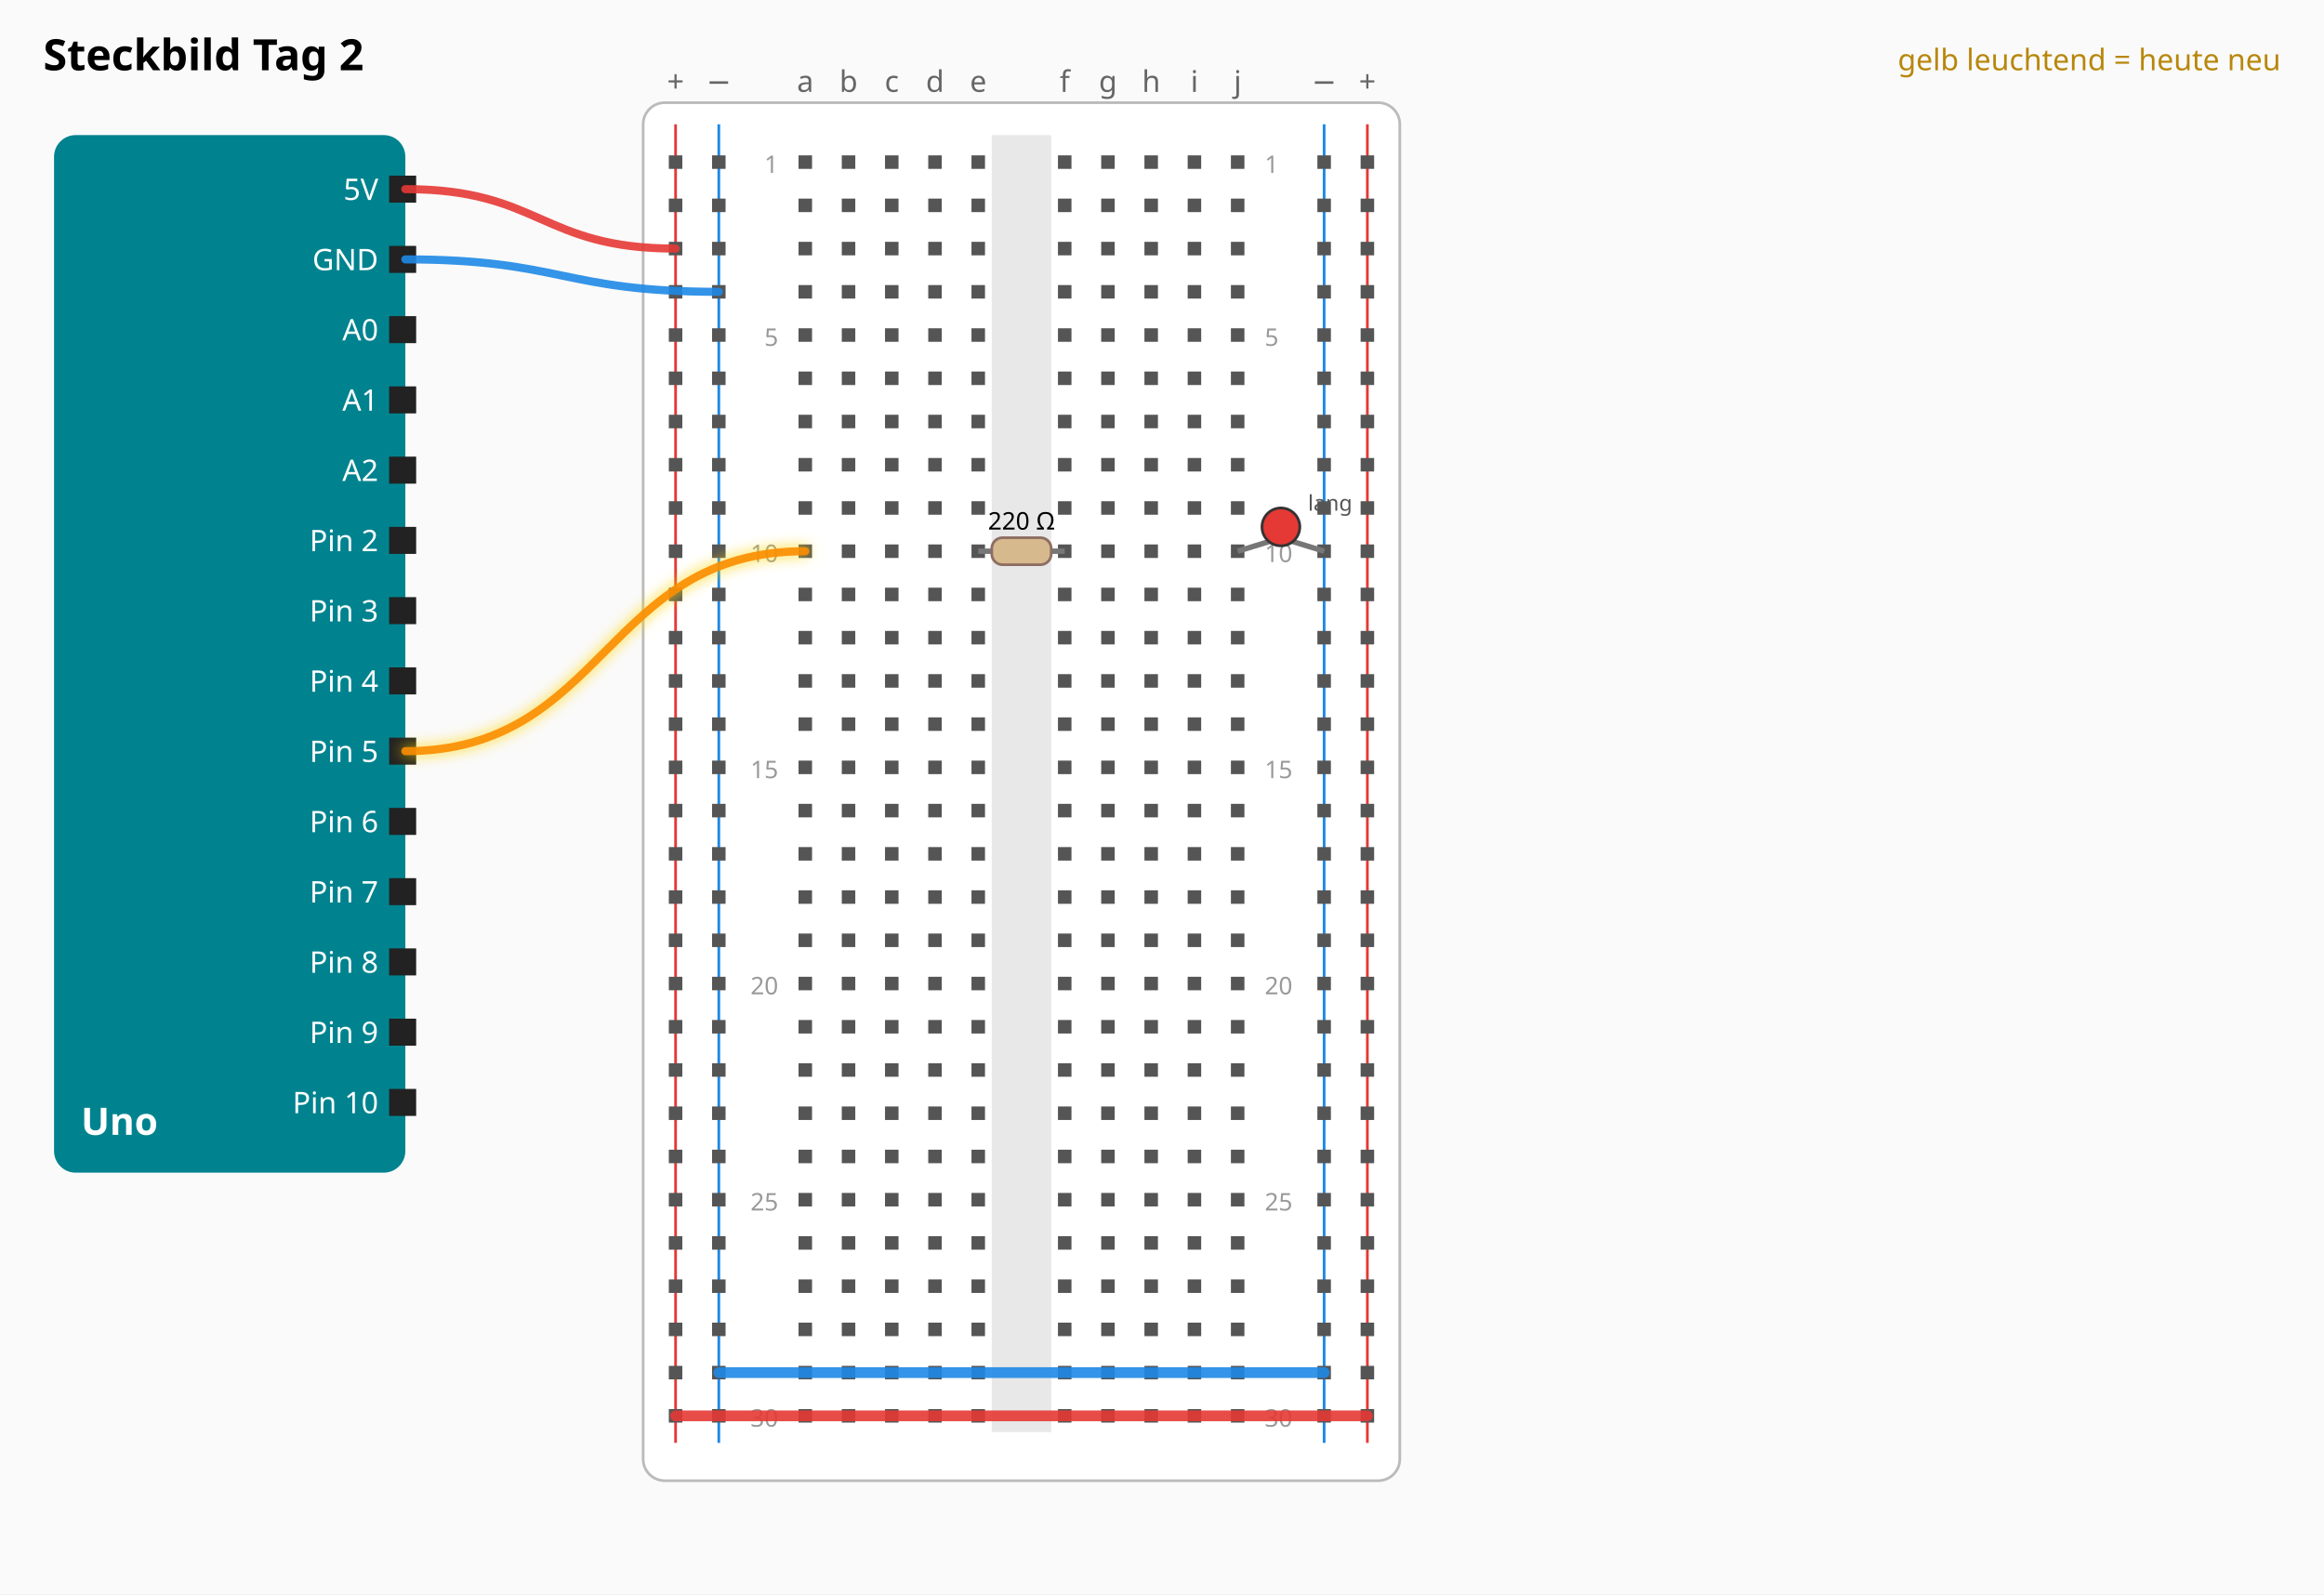
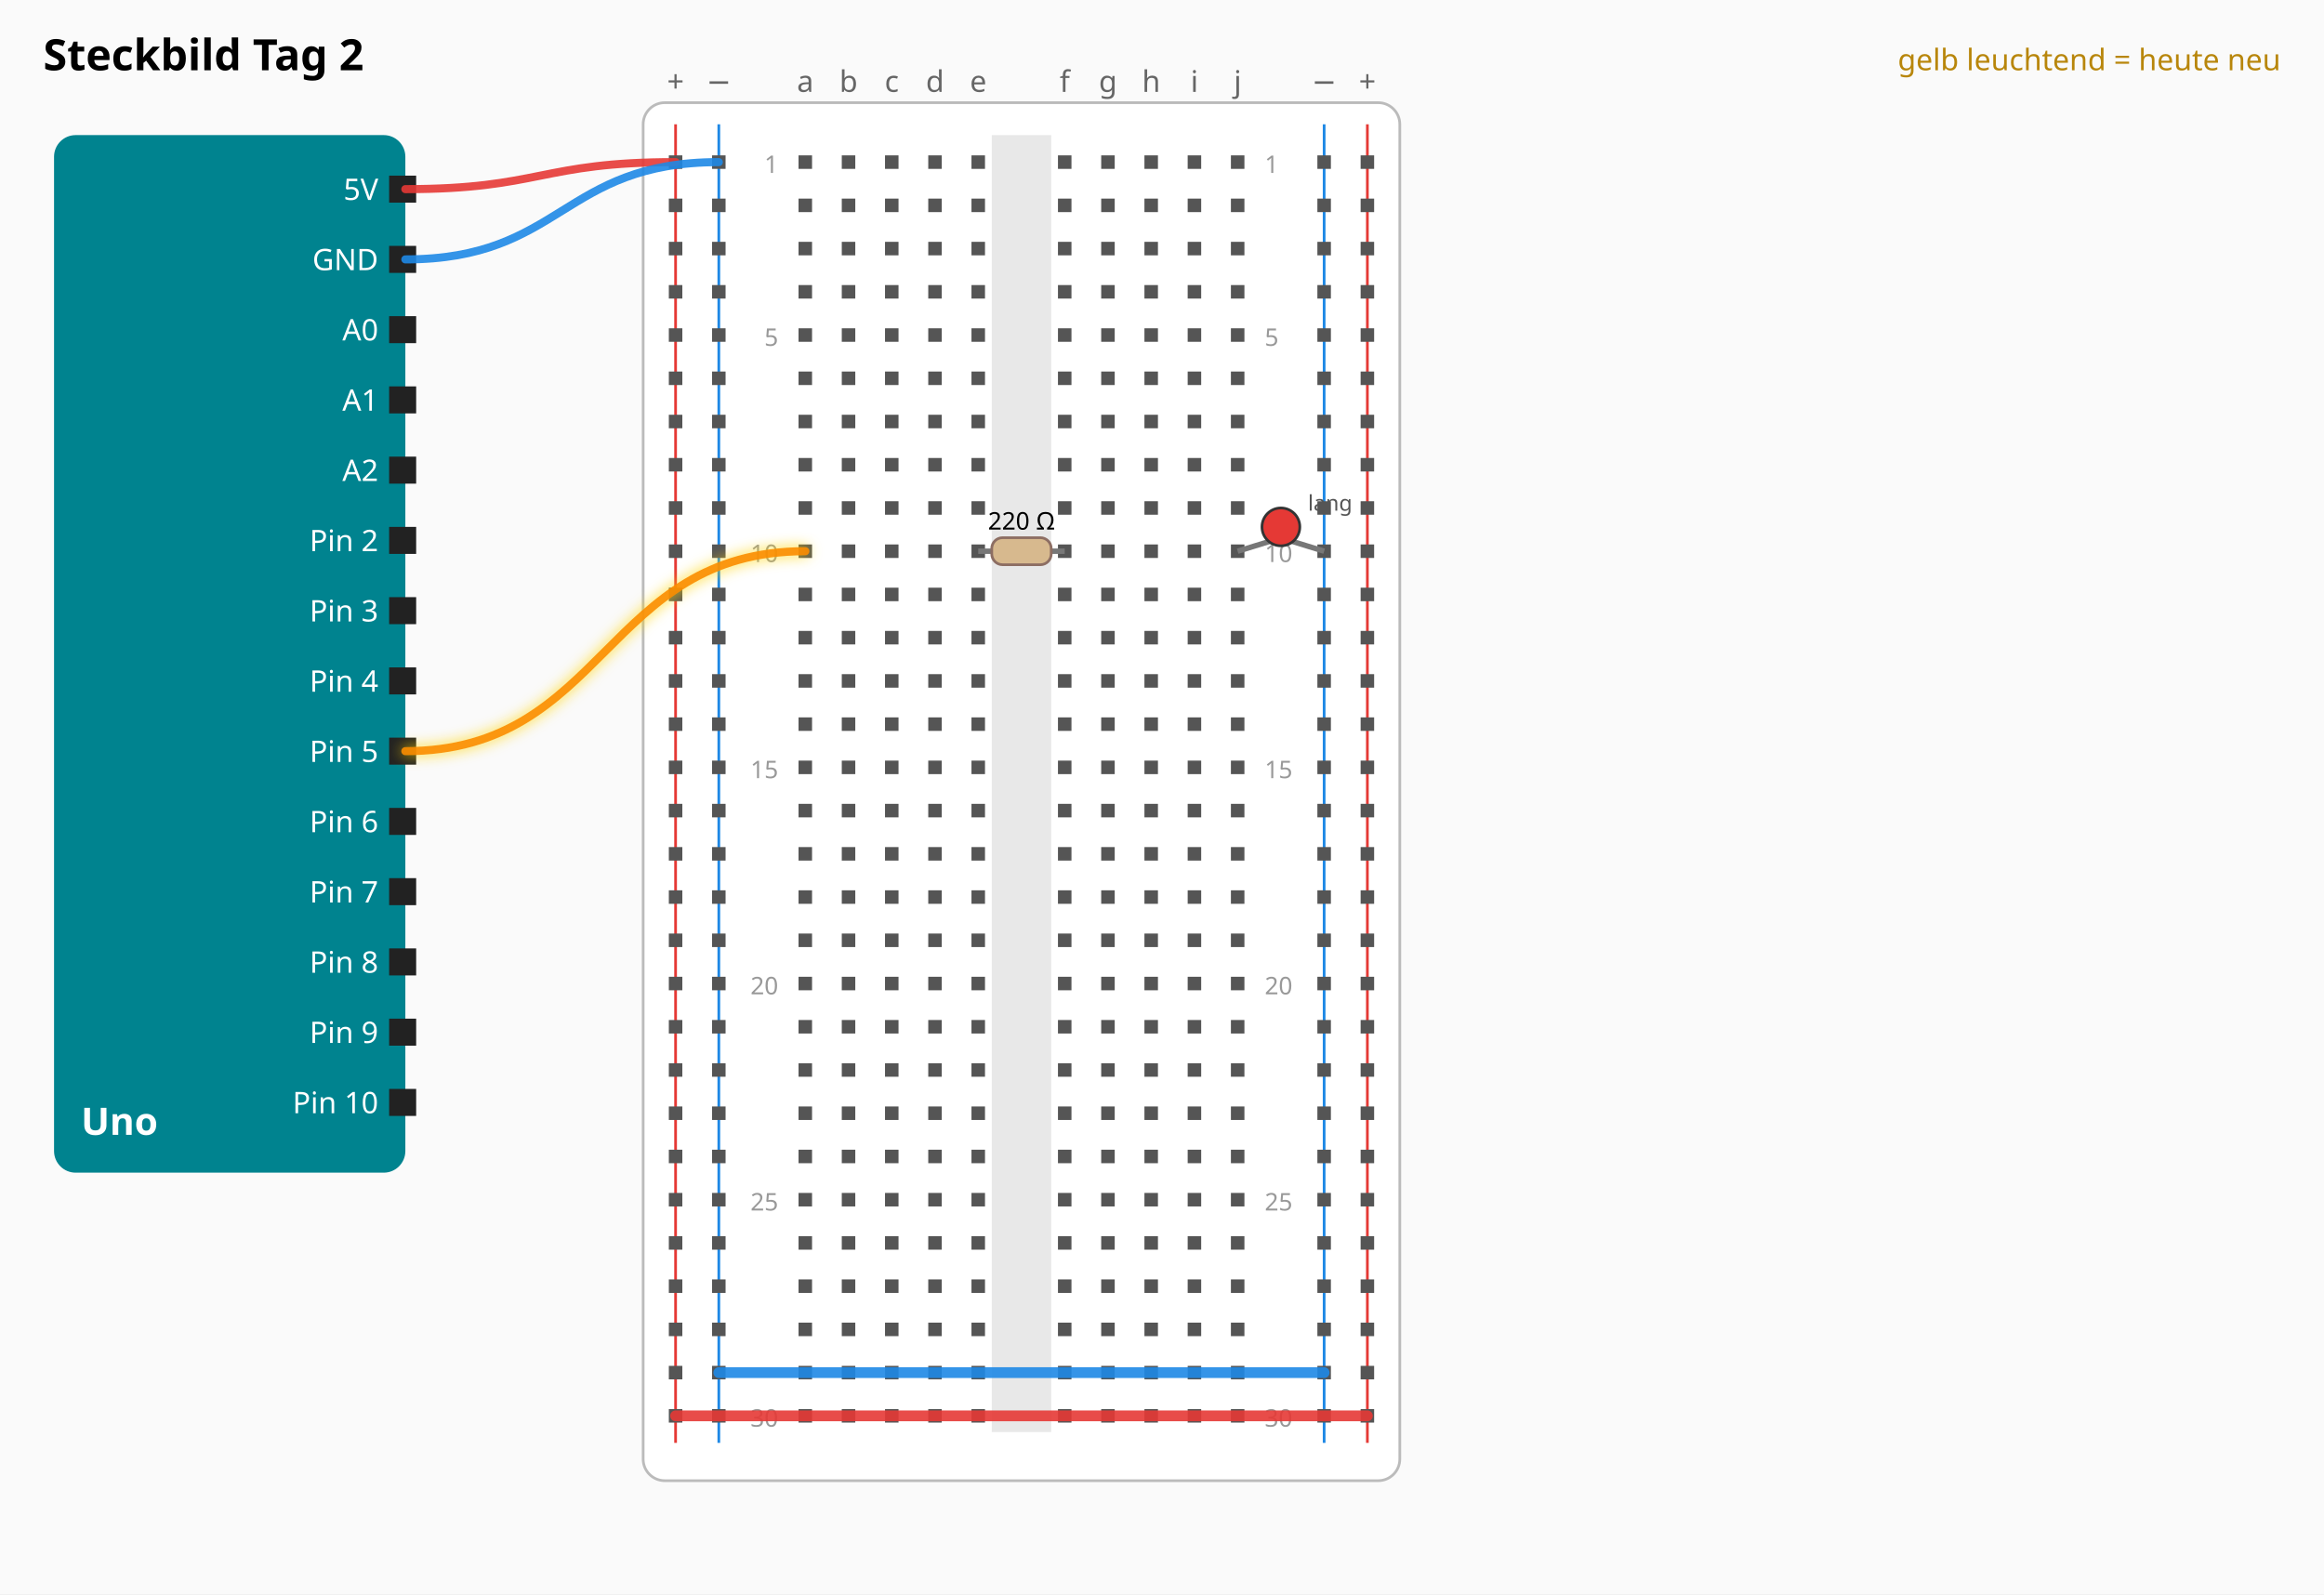
<svg xmlns="http://www.w3.org/2000/svg" viewBox="0 0 860 590" font-family="sans-serif" font-size="11">
  <defs>
    <filter id="glow" filterUnits="userSpaceOnUse" x="0" y="0" width="860" height="590">
      <feDropShadow dx="0" dy="0" stdDeviation="2.5" flood-color="#ffd400" flood-opacity="1" />
    </filter>
  </defs>
  <rect width="860" height="590" fill="#fafafa" />
  <text x="16" y="26" font-size="16" font-weight="bold">Steckbild Tag 2</text>
  <text x="844" y="26" text-anchor="end" fill="#b8860b">gelb leuchtend = heute neu</text>
  <rect x="238" y="38" width="280" height="510" rx="8" fill="#ffffff" stroke="#bbb" />
  <rect x="367" y="50" width="22" height="480" fill="#e8e8e8" />
  <line x1="250" y1="46" x2="250" y2="534" stroke="#e53935" stroke-width="1" />
  <line x1="506" y1="46" x2="506" y2="534" stroke="#e53935" stroke-width="1" />
  <line x1="266" y1="46" x2="266" y2="534" stroke="#1e88e5" stroke-width="1" />
  <line x1="490" y1="46" x2="490" y2="534" stroke="#1e88e5" stroke-width="1" />
  <text x="250" y="34" text-anchor="middle" fill="#666">+</text>
  <rect x="247.5" y="57.5" width="5" height="5" fill="#555" />
  <rect x="247.5" y="73.5" width="5" height="5" fill="#555" />
  <rect x="247.5" y="89.5" width="5" height="5" fill="#555" />
  <rect x="247.5" y="105.5" width="5" height="5" fill="#555" />
  <rect x="247.5" y="121.5" width="5" height="5" fill="#555" />
  <rect x="247.5" y="137.5" width="5" height="5" fill="#555" />
  <rect x="247.5" y="153.5" width="5" height="5" fill="#555" />
  <rect x="247.5" y="169.5" width="5" height="5" fill="#555" />
  <rect x="247.5" y="185.5" width="5" height="5" fill="#555" />
  <rect x="247.5" y="201.5" width="5" height="5" fill="#555" />
  <rect x="247.5" y="217.5" width="5" height="5" fill="#555" />
  <rect x="247.5" y="233.5" width="5" height="5" fill="#555" />
  <rect x="247.5" y="249.5" width="5" height="5" fill="#555" />
  <rect x="247.5" y="265.5" width="5" height="5" fill="#555" />
  <rect x="247.5" y="281.5" width="5" height="5" fill="#555" />
  <rect x="247.5" y="297.5" width="5" height="5" fill="#555" />
  <rect x="247.5" y="313.5" width="5" height="5" fill="#555" />
  <rect x="247.5" y="329.5" width="5" height="5" fill="#555" />
  <rect x="247.5" y="345.5" width="5" height="5" fill="#555" />
  <rect x="247.5" y="361.5" width="5" height="5" fill="#555" />
  <rect x="247.5" y="377.5" width="5" height="5" fill="#555" />
  <rect x="247.5" y="393.5" width="5" height="5" fill="#555" />
  <rect x="247.5" y="409.5" width="5" height="5" fill="#555" />
  <rect x="247.5" y="425.5" width="5" height="5" fill="#555" />
  <rect x="247.5" y="441.5" width="5" height="5" fill="#555" />
  <rect x="247.5" y="457.5" width="5" height="5" fill="#555" />
  <rect x="247.5" y="473.5" width="5" height="5" fill="#555" />
  <rect x="247.5" y="489.5" width="5" height="5" fill="#555" />
  <rect x="247.5" y="505.5" width="5" height="5" fill="#555" />
  <rect x="247.5" y="521.5" width="5" height="5" fill="#555" />
  <text x="266" y="34" text-anchor="middle" fill="#666">−</text>
  <rect x="263.5" y="57.5" width="5" height="5" fill="#555" />
  <rect x="263.5" y="73.5" width="5" height="5" fill="#555" />
  <rect x="263.5" y="89.5" width="5" height="5" fill="#555" />
  <rect x="263.5" y="105.5" width="5" height="5" fill="#555" />
  <rect x="263.5" y="121.5" width="5" height="5" fill="#555" />
  <rect x="263.5" y="137.5" width="5" height="5" fill="#555" />
  <rect x="263.5" y="153.5" width="5" height="5" fill="#555" />
  <rect x="263.5" y="169.5" width="5" height="5" fill="#555" />
  <rect x="263.5" y="185.5" width="5" height="5" fill="#555" />
  <rect x="263.5" y="201.5" width="5" height="5" fill="#555" />
  <rect x="263.5" y="217.5" width="5" height="5" fill="#555" />
  <rect x="263.5" y="233.5" width="5" height="5" fill="#555" />
  <rect x="263.5" y="249.5" width="5" height="5" fill="#555" />
  <rect x="263.5" y="265.5" width="5" height="5" fill="#555" />
  <rect x="263.5" y="281.5" width="5" height="5" fill="#555" />
  <rect x="263.5" y="297.5" width="5" height="5" fill="#555" />
  <rect x="263.5" y="313.5" width="5" height="5" fill="#555" />
  <rect x="263.5" y="329.5" width="5" height="5" fill="#555" />
  <rect x="263.5" y="345.5" width="5" height="5" fill="#555" />
  <rect x="263.5" y="361.5" width="5" height="5" fill="#555" />
  <rect x="263.5" y="377.5" width="5" height="5" fill="#555" />
  <rect x="263.5" y="393.5" width="5" height="5" fill="#555" />
  <rect x="263.5" y="409.5" width="5" height="5" fill="#555" />
  <rect x="263.5" y="425.5" width="5" height="5" fill="#555" />
  <rect x="263.5" y="441.5" width="5" height="5" fill="#555" />
  <rect x="263.5" y="457.5" width="5" height="5" fill="#555" />
  <rect x="263.5" y="473.5" width="5" height="5" fill="#555" />
  <rect x="263.5" y="489.5" width="5" height="5" fill="#555" />
  <rect x="263.5" y="505.5" width="5" height="5" fill="#555" />
  <rect x="263.5" y="521.5" width="5" height="5" fill="#555" />
  <text x="298" y="34" text-anchor="middle" fill="#666">a</text>
  <rect x="295.5" y="57.5" width="5" height="5" fill="#555" />
  <rect x="295.5" y="73.5" width="5" height="5" fill="#555" />
  <rect x="295.5" y="89.5" width="5" height="5" fill="#555" />
  <rect x="295.5" y="105.5" width="5" height="5" fill="#555" />
  <rect x="295.5" y="121.5" width="5" height="5" fill="#555" />
  <rect x="295.5" y="137.5" width="5" height="5" fill="#555" />
  <rect x="295.5" y="153.5" width="5" height="5" fill="#555" />
  <rect x="295.5" y="169.5" width="5" height="5" fill="#555" />
  <rect x="295.5" y="185.5" width="5" height="5" fill="#555" />
  <rect x="295.5" y="201.5" width="5" height="5" fill="#555" />
  <rect x="295.5" y="217.5" width="5" height="5" fill="#555" />
  <rect x="295.5" y="233.5" width="5" height="5" fill="#555" />
  <rect x="295.5" y="249.5" width="5" height="5" fill="#555" />
  <rect x="295.5" y="265.5" width="5" height="5" fill="#555" />
  <rect x="295.5" y="281.5" width="5" height="5" fill="#555" />
  <rect x="295.5" y="297.5" width="5" height="5" fill="#555" />
  <rect x="295.5" y="313.5" width="5" height="5" fill="#555" />
  <rect x="295.5" y="329.5" width="5" height="5" fill="#555" />
  <rect x="295.5" y="345.5" width="5" height="5" fill="#555" />
  <rect x="295.5" y="361.5" width="5" height="5" fill="#555" />
  <rect x="295.5" y="377.5" width="5" height="5" fill="#555" />
  <rect x="295.5" y="393.5" width="5" height="5" fill="#555" />
  <rect x="295.5" y="409.5" width="5" height="5" fill="#555" />
  <rect x="295.5" y="425.5" width="5" height="5" fill="#555" />
  <rect x="295.5" y="441.5" width="5" height="5" fill="#555" />
  <rect x="295.5" y="457.5" width="5" height="5" fill="#555" />
  <rect x="295.5" y="473.5" width="5" height="5" fill="#555" />
  <rect x="295.5" y="489.5" width="5" height="5" fill="#555" />
  <rect x="295.5" y="505.5" width="5" height="5" fill="#555" />
  <rect x="295.5" y="521.5" width="5" height="5" fill="#555" />
  <text x="314" y="34" text-anchor="middle" fill="#666">b</text>
  <rect x="311.5" y="57.5" width="5" height="5" fill="#555" />
  <rect x="311.5" y="73.5" width="5" height="5" fill="#555" />
  <rect x="311.5" y="89.5" width="5" height="5" fill="#555" />
  <rect x="311.5" y="105.5" width="5" height="5" fill="#555" />
  <rect x="311.5" y="121.5" width="5" height="5" fill="#555" />
  <rect x="311.5" y="137.5" width="5" height="5" fill="#555" />
  <rect x="311.5" y="153.5" width="5" height="5" fill="#555" />
  <rect x="311.5" y="169.5" width="5" height="5" fill="#555" />
  <rect x="311.5" y="185.5" width="5" height="5" fill="#555" />
  <rect x="311.5" y="201.5" width="5" height="5" fill="#555" />
  <rect x="311.5" y="217.5" width="5" height="5" fill="#555" />
  <rect x="311.5" y="233.5" width="5" height="5" fill="#555" />
  <rect x="311.5" y="249.5" width="5" height="5" fill="#555" />
  <rect x="311.5" y="265.5" width="5" height="5" fill="#555" />
  <rect x="311.5" y="281.5" width="5" height="5" fill="#555" />
  <rect x="311.5" y="297.5" width="5" height="5" fill="#555" />
  <rect x="311.5" y="313.5" width="5" height="5" fill="#555" />
  <rect x="311.5" y="329.5" width="5" height="5" fill="#555" />
  <rect x="311.5" y="345.5" width="5" height="5" fill="#555" />
  <rect x="311.5" y="361.5" width="5" height="5" fill="#555" />
  <rect x="311.5" y="377.5" width="5" height="5" fill="#555" />
  <rect x="311.5" y="393.5" width="5" height="5" fill="#555" />
  <rect x="311.5" y="409.5" width="5" height="5" fill="#555" />
  <rect x="311.5" y="425.5" width="5" height="5" fill="#555" />
  <rect x="311.5" y="441.5" width="5" height="5" fill="#555" />
  <rect x="311.5" y="457.5" width="5" height="5" fill="#555" />
  <rect x="311.5" y="473.5" width="5" height="5" fill="#555" />
  <rect x="311.5" y="489.5" width="5" height="5" fill="#555" />
  <rect x="311.5" y="505.5" width="5" height="5" fill="#555" />
  <rect x="311.5" y="521.5" width="5" height="5" fill="#555" />
  <text x="330" y="34" text-anchor="middle" fill="#666">c</text>
  <rect x="327.5" y="57.5" width="5" height="5" fill="#555" />
  <rect x="327.5" y="73.5" width="5" height="5" fill="#555" />
  <rect x="327.5" y="89.5" width="5" height="5" fill="#555" />
  <rect x="327.5" y="105.5" width="5" height="5" fill="#555" />
  <rect x="327.5" y="121.5" width="5" height="5" fill="#555" />
  <rect x="327.5" y="137.5" width="5" height="5" fill="#555" />
  <rect x="327.5" y="153.5" width="5" height="5" fill="#555" />
  <rect x="327.5" y="169.5" width="5" height="5" fill="#555" />
  <rect x="327.5" y="185.5" width="5" height="5" fill="#555" />
  <rect x="327.5" y="201.5" width="5" height="5" fill="#555" />
  <rect x="327.5" y="217.5" width="5" height="5" fill="#555" />
  <rect x="327.5" y="233.5" width="5" height="5" fill="#555" />
  <rect x="327.5" y="249.5" width="5" height="5" fill="#555" />
  <rect x="327.5" y="265.5" width="5" height="5" fill="#555" />
  <rect x="327.5" y="281.5" width="5" height="5" fill="#555" />
  <rect x="327.5" y="297.5" width="5" height="5" fill="#555" />
  <rect x="327.5" y="313.5" width="5" height="5" fill="#555" />
  <rect x="327.5" y="329.5" width="5" height="5" fill="#555" />
  <rect x="327.5" y="345.5" width="5" height="5" fill="#555" />
  <rect x="327.5" y="361.5" width="5" height="5" fill="#555" />
  <rect x="327.5" y="377.5" width="5" height="5" fill="#555" />
  <rect x="327.5" y="393.5" width="5" height="5" fill="#555" />
  <rect x="327.5" y="409.5" width="5" height="5" fill="#555" />
  <rect x="327.5" y="425.5" width="5" height="5" fill="#555" />
  <rect x="327.5" y="441.5" width="5" height="5" fill="#555" />
  <rect x="327.5" y="457.5" width="5" height="5" fill="#555" />
  <rect x="327.5" y="473.5" width="5" height="5" fill="#555" />
  <rect x="327.5" y="489.5" width="5" height="5" fill="#555" />
  <rect x="327.5" y="505.5" width="5" height="5" fill="#555" />
  <rect x="327.5" y="521.5" width="5" height="5" fill="#555" />
  <text x="346" y="34" text-anchor="middle" fill="#666">d</text>
  <rect x="343.5" y="57.5" width="5" height="5" fill="#555" />
  <rect x="343.5" y="73.5" width="5" height="5" fill="#555" />
  <rect x="343.5" y="89.5" width="5" height="5" fill="#555" />
  <rect x="343.5" y="105.5" width="5" height="5" fill="#555" />
  <rect x="343.5" y="121.5" width="5" height="5" fill="#555" />
  <rect x="343.5" y="137.5" width="5" height="5" fill="#555" />
  <rect x="343.5" y="153.5" width="5" height="5" fill="#555" />
  <rect x="343.5" y="169.5" width="5" height="5" fill="#555" />
  <rect x="343.5" y="185.5" width="5" height="5" fill="#555" />
  <rect x="343.5" y="201.5" width="5" height="5" fill="#555" />
  <rect x="343.5" y="217.5" width="5" height="5" fill="#555" />
  <rect x="343.5" y="233.5" width="5" height="5" fill="#555" />
  <rect x="343.5" y="249.5" width="5" height="5" fill="#555" />
  <rect x="343.5" y="265.5" width="5" height="5" fill="#555" />
  <rect x="343.5" y="281.5" width="5" height="5" fill="#555" />
  <rect x="343.5" y="297.5" width="5" height="5" fill="#555" />
  <rect x="343.5" y="313.5" width="5" height="5" fill="#555" />
  <rect x="343.5" y="329.5" width="5" height="5" fill="#555" />
  <rect x="343.5" y="345.5" width="5" height="5" fill="#555" />
  <rect x="343.5" y="361.5" width="5" height="5" fill="#555" />
  <rect x="343.5" y="377.5" width="5" height="5" fill="#555" />
  <rect x="343.5" y="393.5" width="5" height="5" fill="#555" />
  <rect x="343.5" y="409.5" width="5" height="5" fill="#555" />
  <rect x="343.5" y="425.5" width="5" height="5" fill="#555" />
  <rect x="343.5" y="441.5" width="5" height="5" fill="#555" />
  <rect x="343.5" y="457.5" width="5" height="5" fill="#555" />
  <rect x="343.5" y="473.5" width="5" height="5" fill="#555" />
  <rect x="343.5" y="489.5" width="5" height="5" fill="#555" />
  <rect x="343.5" y="505.5" width="5" height="5" fill="#555" />
  <rect x="343.5" y="521.5" width="5" height="5" fill="#555" />
  <text x="362" y="34" text-anchor="middle" fill="#666">e</text>
  <rect x="359.5" y="57.5" width="5" height="5" fill="#555" />
  <rect x="359.5" y="73.5" width="5" height="5" fill="#555" />
  <rect x="359.5" y="89.5" width="5" height="5" fill="#555" />
  <rect x="359.5" y="105.5" width="5" height="5" fill="#555" />
  <rect x="359.5" y="121.5" width="5" height="5" fill="#555" />
  <rect x="359.5" y="137.5" width="5" height="5" fill="#555" />
  <rect x="359.5" y="153.5" width="5" height="5" fill="#555" />
  <rect x="359.5" y="169.5" width="5" height="5" fill="#555" />
  <rect x="359.5" y="185.5" width="5" height="5" fill="#555" />
  <rect x="359.5" y="201.5" width="5" height="5" fill="#555" />
  <rect x="359.5" y="217.5" width="5" height="5" fill="#555" />
  <rect x="359.5" y="233.5" width="5" height="5" fill="#555" />
  <rect x="359.5" y="249.5" width="5" height="5" fill="#555" />
  <rect x="359.5" y="265.5" width="5" height="5" fill="#555" />
  <rect x="359.5" y="281.5" width="5" height="5" fill="#555" />
  <rect x="359.5" y="297.5" width="5" height="5" fill="#555" />
  <rect x="359.5" y="313.5" width="5" height="5" fill="#555" />
  <rect x="359.5" y="329.5" width="5" height="5" fill="#555" />
  <rect x="359.5" y="345.5" width="5" height="5" fill="#555" />
  <rect x="359.5" y="361.5" width="5" height="5" fill="#555" />
  <rect x="359.5" y="377.5" width="5" height="5" fill="#555" />
  <rect x="359.5" y="393.5" width="5" height="5" fill="#555" />
  <rect x="359.5" y="409.5" width="5" height="5" fill="#555" />
  <rect x="359.5" y="425.5" width="5" height="5" fill="#555" />
  <rect x="359.5" y="441.5" width="5" height="5" fill="#555" />
  <rect x="359.5" y="457.5" width="5" height="5" fill="#555" />
  <rect x="359.5" y="473.5" width="5" height="5" fill="#555" />
  <rect x="359.5" y="489.5" width="5" height="5" fill="#555" />
  <rect x="359.5" y="505.5" width="5" height="5" fill="#555" />
  <rect x="359.5" y="521.5" width="5" height="5" fill="#555" />
  <text x="394" y="34" text-anchor="middle" fill="#666">f</text>
  <rect x="391.5" y="57.5" width="5" height="5" fill="#555" />
  <rect x="391.5" y="73.5" width="5" height="5" fill="#555" />
  <rect x="391.5" y="89.5" width="5" height="5" fill="#555" />
  <rect x="391.5" y="105.5" width="5" height="5" fill="#555" />
  <rect x="391.5" y="121.5" width="5" height="5" fill="#555" />
  <rect x="391.5" y="137.5" width="5" height="5" fill="#555" />
  <rect x="391.5" y="153.5" width="5" height="5" fill="#555" />
  <rect x="391.5" y="169.5" width="5" height="5" fill="#555" />
  <rect x="391.5" y="185.5" width="5" height="5" fill="#555" />
  <rect x="391.5" y="201.5" width="5" height="5" fill="#555" />
  <rect x="391.5" y="217.5" width="5" height="5" fill="#555" />
  <rect x="391.5" y="233.5" width="5" height="5" fill="#555" />
  <rect x="391.5" y="249.5" width="5" height="5" fill="#555" />
  <rect x="391.5" y="265.5" width="5" height="5" fill="#555" />
  <rect x="391.5" y="281.5" width="5" height="5" fill="#555" />
  <rect x="391.5" y="297.5" width="5" height="5" fill="#555" />
  <rect x="391.5" y="313.5" width="5" height="5" fill="#555" />
  <rect x="391.5" y="329.5" width="5" height="5" fill="#555" />
  <rect x="391.5" y="345.5" width="5" height="5" fill="#555" />
  <rect x="391.5" y="361.5" width="5" height="5" fill="#555" />
  <rect x="391.5" y="377.5" width="5" height="5" fill="#555" />
  <rect x="391.5" y="393.5" width="5" height="5" fill="#555" />
  <rect x="391.5" y="409.5" width="5" height="5" fill="#555" />
  <rect x="391.5" y="425.5" width="5" height="5" fill="#555" />
  <rect x="391.5" y="441.5" width="5" height="5" fill="#555" />
  <rect x="391.5" y="457.5" width="5" height="5" fill="#555" />
  <rect x="391.5" y="473.5" width="5" height="5" fill="#555" />
  <rect x="391.5" y="489.5" width="5" height="5" fill="#555" />
  <rect x="391.5" y="505.5" width="5" height="5" fill="#555" />
  <rect x="391.5" y="521.5" width="5" height="5" fill="#555" />
  <text x="410" y="34" text-anchor="middle" fill="#666">g</text>
  <rect x="407.5" y="57.5" width="5" height="5" fill="#555" />
  <rect x="407.5" y="73.5" width="5" height="5" fill="#555" />
  <rect x="407.5" y="89.5" width="5" height="5" fill="#555" />
  <rect x="407.5" y="105.5" width="5" height="5" fill="#555" />
  <rect x="407.5" y="121.5" width="5" height="5" fill="#555" />
  <rect x="407.5" y="137.5" width="5" height="5" fill="#555" />
  <rect x="407.5" y="153.5" width="5" height="5" fill="#555" />
  <rect x="407.5" y="169.5" width="5" height="5" fill="#555" />
  <rect x="407.5" y="185.5" width="5" height="5" fill="#555" />
  <rect x="407.5" y="201.5" width="5" height="5" fill="#555" />
  <rect x="407.5" y="217.5" width="5" height="5" fill="#555" />
  <rect x="407.5" y="233.5" width="5" height="5" fill="#555" />
  <rect x="407.5" y="249.5" width="5" height="5" fill="#555" />
  <rect x="407.5" y="265.5" width="5" height="5" fill="#555" />
  <rect x="407.5" y="281.5" width="5" height="5" fill="#555" />
  <rect x="407.5" y="297.5" width="5" height="5" fill="#555" />
  <rect x="407.5" y="313.5" width="5" height="5" fill="#555" />
  <rect x="407.5" y="329.5" width="5" height="5" fill="#555" />
  <rect x="407.5" y="345.5" width="5" height="5" fill="#555" />
  <rect x="407.5" y="361.5" width="5" height="5" fill="#555" />
  <rect x="407.5" y="377.5" width="5" height="5" fill="#555" />
  <rect x="407.5" y="393.5" width="5" height="5" fill="#555" />
  <rect x="407.5" y="409.5" width="5" height="5" fill="#555" />
  <rect x="407.5" y="425.5" width="5" height="5" fill="#555" />
  <rect x="407.5" y="441.5" width="5" height="5" fill="#555" />
  <rect x="407.5" y="457.5" width="5" height="5" fill="#555" />
  <rect x="407.5" y="473.5" width="5" height="5" fill="#555" />
  <rect x="407.5" y="489.5" width="5" height="5" fill="#555" />
  <rect x="407.5" y="505.5" width="5" height="5" fill="#555" />
  <rect x="407.5" y="521.5" width="5" height="5" fill="#555" />
  <text x="426" y="34" text-anchor="middle" fill="#666">h</text>
  <rect x="423.5" y="57.5" width="5" height="5" fill="#555" />
  <rect x="423.5" y="73.5" width="5" height="5" fill="#555" />
  <rect x="423.5" y="89.5" width="5" height="5" fill="#555" />
  <rect x="423.5" y="105.5" width="5" height="5" fill="#555" />
  <rect x="423.5" y="121.5" width="5" height="5" fill="#555" />
  <rect x="423.5" y="137.5" width="5" height="5" fill="#555" />
  <rect x="423.5" y="153.5" width="5" height="5" fill="#555" />
  <rect x="423.5" y="169.5" width="5" height="5" fill="#555" />
  <rect x="423.5" y="185.5" width="5" height="5" fill="#555" />
  <rect x="423.5" y="201.5" width="5" height="5" fill="#555" />
  <rect x="423.5" y="217.5" width="5" height="5" fill="#555" />
  <rect x="423.5" y="233.5" width="5" height="5" fill="#555" />
  <rect x="423.5" y="249.5" width="5" height="5" fill="#555" />
  <rect x="423.5" y="265.5" width="5" height="5" fill="#555" />
  <rect x="423.5" y="281.5" width="5" height="5" fill="#555" />
  <rect x="423.5" y="297.5" width="5" height="5" fill="#555" />
  <rect x="423.5" y="313.5" width="5" height="5" fill="#555" />
  <rect x="423.5" y="329.5" width="5" height="5" fill="#555" />
  <rect x="423.5" y="345.5" width="5" height="5" fill="#555" />
  <rect x="423.5" y="361.5" width="5" height="5" fill="#555" />
  <rect x="423.5" y="377.5" width="5" height="5" fill="#555" />
  <rect x="423.5" y="393.5" width="5" height="5" fill="#555" />
  <rect x="423.5" y="409.5" width="5" height="5" fill="#555" />
  <rect x="423.5" y="425.5" width="5" height="5" fill="#555" />
  <rect x="423.5" y="441.5" width="5" height="5" fill="#555" />
  <rect x="423.5" y="457.5" width="5" height="5" fill="#555" />
  <rect x="423.5" y="473.5" width="5" height="5" fill="#555" />
  <rect x="423.5" y="489.5" width="5" height="5" fill="#555" />
  <rect x="423.5" y="505.5" width="5" height="5" fill="#555" />
  <rect x="423.5" y="521.5" width="5" height="5" fill="#555" />
  <text x="442" y="34" text-anchor="middle" fill="#666">i</text>
  <rect x="439.5" y="57.5" width="5" height="5" fill="#555" />
  <rect x="439.5" y="73.5" width="5" height="5" fill="#555" />
  <rect x="439.5" y="89.5" width="5" height="5" fill="#555" />
  <rect x="439.5" y="105.5" width="5" height="5" fill="#555" />
  <rect x="439.5" y="121.5" width="5" height="5" fill="#555" />
  <rect x="439.5" y="137.5" width="5" height="5" fill="#555" />
  <rect x="439.5" y="153.5" width="5" height="5" fill="#555" />
  <rect x="439.5" y="169.5" width="5" height="5" fill="#555" />
  <rect x="439.5" y="185.5" width="5" height="5" fill="#555" />
  <rect x="439.5" y="201.5" width="5" height="5" fill="#555" />
  <rect x="439.5" y="217.5" width="5" height="5" fill="#555" />
  <rect x="439.5" y="233.5" width="5" height="5" fill="#555" />
  <rect x="439.5" y="249.5" width="5" height="5" fill="#555" />
  <rect x="439.5" y="265.5" width="5" height="5" fill="#555" />
  <rect x="439.5" y="281.5" width="5" height="5" fill="#555" />
  <rect x="439.5" y="297.5" width="5" height="5" fill="#555" />
  <rect x="439.5" y="313.5" width="5" height="5" fill="#555" />
  <rect x="439.5" y="329.5" width="5" height="5" fill="#555" />
  <rect x="439.5" y="345.5" width="5" height="5" fill="#555" />
  <rect x="439.5" y="361.5" width="5" height="5" fill="#555" />
  <rect x="439.5" y="377.5" width="5" height="5" fill="#555" />
  <rect x="439.5" y="393.5" width="5" height="5" fill="#555" />
  <rect x="439.5" y="409.5" width="5" height="5" fill="#555" />
  <rect x="439.5" y="425.5" width="5" height="5" fill="#555" />
  <rect x="439.5" y="441.5" width="5" height="5" fill="#555" />
  <rect x="439.5" y="457.5" width="5" height="5" fill="#555" />
  <rect x="439.5" y="473.5" width="5" height="5" fill="#555" />
  <rect x="439.5" y="489.5" width="5" height="5" fill="#555" />
  <rect x="439.5" y="505.5" width="5" height="5" fill="#555" />
  <rect x="439.5" y="521.5" width="5" height="5" fill="#555" />
  <text x="458" y="34" text-anchor="middle" fill="#666">j</text>
  <rect x="455.5" y="57.5" width="5" height="5" fill="#555" />
  <rect x="455.5" y="73.5" width="5" height="5" fill="#555" />
  <rect x="455.5" y="89.5" width="5" height="5" fill="#555" />
  <rect x="455.5" y="105.5" width="5" height="5" fill="#555" />
  <rect x="455.5" y="121.5" width="5" height="5" fill="#555" />
  <rect x="455.5" y="137.5" width="5" height="5" fill="#555" />
  <rect x="455.5" y="153.5" width="5" height="5" fill="#555" />
  <rect x="455.5" y="169.5" width="5" height="5" fill="#555" />
  <rect x="455.5" y="185.5" width="5" height="5" fill="#555" />
  <rect x="455.5" y="201.5" width="5" height="5" fill="#555" />
  <rect x="455.5" y="217.5" width="5" height="5" fill="#555" />
  <rect x="455.5" y="233.5" width="5" height="5" fill="#555" />
  <rect x="455.5" y="249.5" width="5" height="5" fill="#555" />
  <rect x="455.5" y="265.5" width="5" height="5" fill="#555" />
  <rect x="455.5" y="281.5" width="5" height="5" fill="#555" />
  <rect x="455.5" y="297.5" width="5" height="5" fill="#555" />
  <rect x="455.5" y="313.5" width="5" height="5" fill="#555" />
  <rect x="455.5" y="329.5" width="5" height="5" fill="#555" />
  <rect x="455.5" y="345.5" width="5" height="5" fill="#555" />
  <rect x="455.5" y="361.5" width="5" height="5" fill="#555" />
  <rect x="455.5" y="377.5" width="5" height="5" fill="#555" />
  <rect x="455.5" y="393.5" width="5" height="5" fill="#555" />
  <rect x="455.5" y="409.5" width="5" height="5" fill="#555" />
  <rect x="455.5" y="425.5" width="5" height="5" fill="#555" />
  <rect x="455.5" y="441.5" width="5" height="5" fill="#555" />
  <rect x="455.5" y="457.5" width="5" height="5" fill="#555" />
  <rect x="455.5" y="473.5" width="5" height="5" fill="#555" />
  <rect x="455.5" y="489.5" width="5" height="5" fill="#555" />
  <rect x="455.5" y="505.5" width="5" height="5" fill="#555" />
  <rect x="455.5" y="521.5" width="5" height="5" fill="#555" />
  <text x="490" y="34" text-anchor="middle" fill="#666">−</text>
  <rect x="487.5" y="57.5" width="5" height="5" fill="#555" />
  <rect x="487.5" y="73.5" width="5" height="5" fill="#555" />
  <rect x="487.5" y="89.5" width="5" height="5" fill="#555" />
  <rect x="487.5" y="105.5" width="5" height="5" fill="#555" />
  <rect x="487.5" y="121.5" width="5" height="5" fill="#555" />
  <rect x="487.5" y="137.5" width="5" height="5" fill="#555" />
  <rect x="487.5" y="153.5" width="5" height="5" fill="#555" />
  <rect x="487.5" y="169.5" width="5" height="5" fill="#555" />
  <rect x="487.5" y="185.5" width="5" height="5" fill="#555" />
  <rect x="487.5" y="201.5" width="5" height="5" fill="#555" />
  <rect x="487.5" y="217.5" width="5" height="5" fill="#555" />
  <rect x="487.5" y="233.5" width="5" height="5" fill="#555" />
  <rect x="487.5" y="249.5" width="5" height="5" fill="#555" />
  <rect x="487.5" y="265.5" width="5" height="5" fill="#555" />
  <rect x="487.5" y="281.5" width="5" height="5" fill="#555" />
  <rect x="487.5" y="297.5" width="5" height="5" fill="#555" />
  <rect x="487.5" y="313.5" width="5" height="5" fill="#555" />
  <rect x="487.5" y="329.5" width="5" height="5" fill="#555" />
  <rect x="487.5" y="345.5" width="5" height="5" fill="#555" />
  <rect x="487.5" y="361.5" width="5" height="5" fill="#555" />
  <rect x="487.5" y="377.5" width="5" height="5" fill="#555" />
  <rect x="487.5" y="393.5" width="5" height="5" fill="#555" />
  <rect x="487.5" y="409.5" width="5" height="5" fill="#555" />
  <rect x="487.5" y="425.5" width="5" height="5" fill="#555" />
  <rect x="487.5" y="441.5" width="5" height="5" fill="#555" />
  <rect x="487.5" y="457.5" width="5" height="5" fill="#555" />
  <rect x="487.5" y="473.5" width="5" height="5" fill="#555" />
  <rect x="487.5" y="489.5" width="5" height="5" fill="#555" />
  <rect x="487.5" y="505.5" width="5" height="5" fill="#555" />
  <rect x="487.5" y="521.5" width="5" height="5" fill="#555" />
  <text x="506" y="34" text-anchor="middle" fill="#666">+</text>
  <rect x="503.5" y="57.5" width="5" height="5" fill="#555" />
  <rect x="503.5" y="73.5" width="5" height="5" fill="#555" />
  <rect x="503.5" y="89.5" width="5" height="5" fill="#555" />
  <rect x="503.5" y="105.5" width="5" height="5" fill="#555" />
  <rect x="503.5" y="121.5" width="5" height="5" fill="#555" />
  <rect x="503.5" y="137.5" width="5" height="5" fill="#555" />
  <rect x="503.5" y="153.5" width="5" height="5" fill="#555" />
  <rect x="503.5" y="169.5" width="5" height="5" fill="#555" />
  <rect x="503.5" y="185.5" width="5" height="5" fill="#555" />
  <rect x="503.5" y="201.5" width="5" height="5" fill="#555" />
  <rect x="503.5" y="217.5" width="5" height="5" fill="#555" />
  <rect x="503.5" y="233.5" width="5" height="5" fill="#555" />
  <rect x="503.5" y="249.5" width="5" height="5" fill="#555" />
  <rect x="503.5" y="265.5" width="5" height="5" fill="#555" />
  <rect x="503.5" y="281.5" width="5" height="5" fill="#555" />
  <rect x="503.5" y="297.5" width="5" height="5" fill="#555" />
  <rect x="503.5" y="313.5" width="5" height="5" fill="#555" />
  <rect x="503.5" y="329.5" width="5" height="5" fill="#555" />
  <rect x="503.5" y="345.5" width="5" height="5" fill="#555" />
  <rect x="503.5" y="361.5" width="5" height="5" fill="#555" />
  <rect x="503.5" y="377.5" width="5" height="5" fill="#555" />
  <rect x="503.5" y="393.5" width="5" height="5" fill="#555" />
  <rect x="503.5" y="409.5" width="5" height="5" fill="#555" />
  <rect x="503.5" y="425.5" width="5" height="5" fill="#555" />
  <rect x="503.5" y="441.5" width="5" height="5" fill="#555" />
  <rect x="503.5" y="457.5" width="5" height="5" fill="#555" />
  <rect x="503.5" y="473.5" width="5" height="5" fill="#555" />
  <rect x="503.5" y="489.5" width="5" height="5" fill="#555" />
  <rect x="503.5" y="505.5" width="5" height="5" fill="#555" />
  <rect x="503.5" y="521.5" width="5" height="5" fill="#555" />
  <text x="288" y="64" text-anchor="end" fill="#999" font-size="9">1</text>
  <text x="468" y="64" fill="#999" font-size="9">1</text>
  <text x="288" y="128" text-anchor="end" fill="#999" font-size="9">5</text>
  <text x="468" y="128" fill="#999" font-size="9">5</text>
  <text x="288" y="208" text-anchor="end" fill="#999" font-size="9">10</text>
  <text x="468" y="208" fill="#999" font-size="9">10</text>
  <text x="288" y="288" text-anchor="end" fill="#999" font-size="9">15</text>
  <text x="468" y="288" fill="#999" font-size="9">15</text>
  <text x="288" y="368" text-anchor="end" fill="#999" font-size="9">20</text>
  <text x="468" y="368" fill="#999" font-size="9">20</text>
  <text x="288" y="448" text-anchor="end" fill="#999" font-size="9">25</text>
  <text x="468" y="448" fill="#999" font-size="9">25</text>
  <text x="288" y="528" text-anchor="end" fill="#999" font-size="9">30</text>
  <text x="468" y="528" fill="#999" font-size="9">30</text>
  <rect x="20" y="50" width="130" height="384" rx="8" fill="#00838f" />
  <text x="30" y="420" fill="#fff" font-size="14" font-weight="bold">Uno</text>
  <text x="140" y="74" text-anchor="end" fill="#fff">5V</text>
  <rect x="144" y="65" width="10" height="10" fill="#222" />
  <text x="140" y="100" text-anchor="end" fill="#fff">GND</text>
  <rect x="144" y="91" width="10" height="10" fill="#222" />
  <text x="140" y="126" text-anchor="end" fill="#fff">A0</text>
  <rect x="144" y="117" width="10" height="10" fill="#222" />
  <text x="140" y="152" text-anchor="end" fill="#fff">A1</text>
  <rect x="144" y="143" width="10" height="10" fill="#222" />
  <text x="140" y="178" text-anchor="end" fill="#fff">A2</text>
  <rect x="144" y="169" width="10" height="10" fill="#222" />
  <text x="140" y="204" text-anchor="end" fill="#fff">Pin 2</text>
  <rect x="144" y="195" width="10" height="10" fill="#222" />
  <text x="140" y="230" text-anchor="end" fill="#fff">Pin 3</text>
  <rect x="144" y="221" width="10" height="10" fill="#222" />
  <text x="140" y="256" text-anchor="end" fill="#fff">Pin 4</text>
  <rect x="144" y="247" width="10" height="10" fill="#222" />
  <text x="140" y="282" text-anchor="end" fill="#fff">Pin 5</text>
  <rect x="144" y="273" width="10" height="10" fill="#222" />
  <text x="140" y="308" text-anchor="end" fill="#fff">Pin 6</text>
  <rect x="144" y="299" width="10" height="10" fill="#222" />
  <text x="140" y="334" text-anchor="end" fill="#fff">Pin 7</text>
  <rect x="144" y="325" width="10" height="10" fill="#222" />
  <text x="140" y="360" text-anchor="end" fill="#fff">Pin 8</text>
  <rect x="144" y="351" width="10" height="10" fill="#222" />
  <text x="140" y="386" text-anchor="end" fill="#fff">Pin 9</text>
  <rect x="144" y="377" width="10" height="10" fill="#222" />
  <text x="140" y="412" text-anchor="end" fill="#fff">Pin 10</text>
  <rect x="144" y="403" width="10" height="10" fill="#222" />
-   <path d="M150,70 C200.0,70 200.0,92 250,92" fill="none" stroke="#e53935" stroke-width="3" stroke-linecap="round" opacity="0.9" />
-   <path d="M150,96 C208.0,96 208.0,108 266,108" fill="none" stroke="#1e88e5" stroke-width="3" stroke-linecap="round" opacity="0.9" />
+   <path d="M150,70 C200.0,70 200.0,60 250,60" fill="none" stroke="#e53935" stroke-width="3" stroke-linecap="round" opacity="0.9" />
+   <path d="M150,96 C208.0,96 208.0,60 266,60" fill="none" stroke="#1e88e5" stroke-width="3" stroke-linecap="round" opacity="0.9" />
  <path d="M250,524 C378.0,524 378.0,524 506,524" fill="none" stroke="#e53935" stroke-width="4" stroke-linecap="round" opacity="0.9" />
  <path d="M266,508 C378.0,508 378.0,508 490,508" fill="none" stroke="#1e88e5" stroke-width="4" stroke-linecap="round" opacity="0.9" />
  <line x1="362" y1="204" x2="394" y2="204" stroke="#777" stroke-width="2" />
  <rect x="367.0" y="199.0" width="22" height="10" rx="4" fill="#d7b98e" stroke="#8d6e63" />
  <text x="378.0" y="196.0" text-anchor="middle" font-size="9">220 Ω</text>
  <line x1="458" y1="204" x2="471.0" y2="200" stroke="#777" stroke-width="2" />
  <line x1="490" y1="204" x2="477.0" y2="200" stroke="#777" stroke-width="2" />
  <circle cx="474.0" cy="195" r="7" fill="#e53935" stroke="#333" />
  <text x="484.0" y="189" font-size="8" fill="#555">lang</text>
  <g class="neu" filter="url(#glow)">
    <path d="M150,278 C224.0,278 224.0,204 298,204" fill="none" stroke="#fb8c00" stroke-width="3" stroke-linecap="round" opacity="0.9" />
  </g>
</svg>
